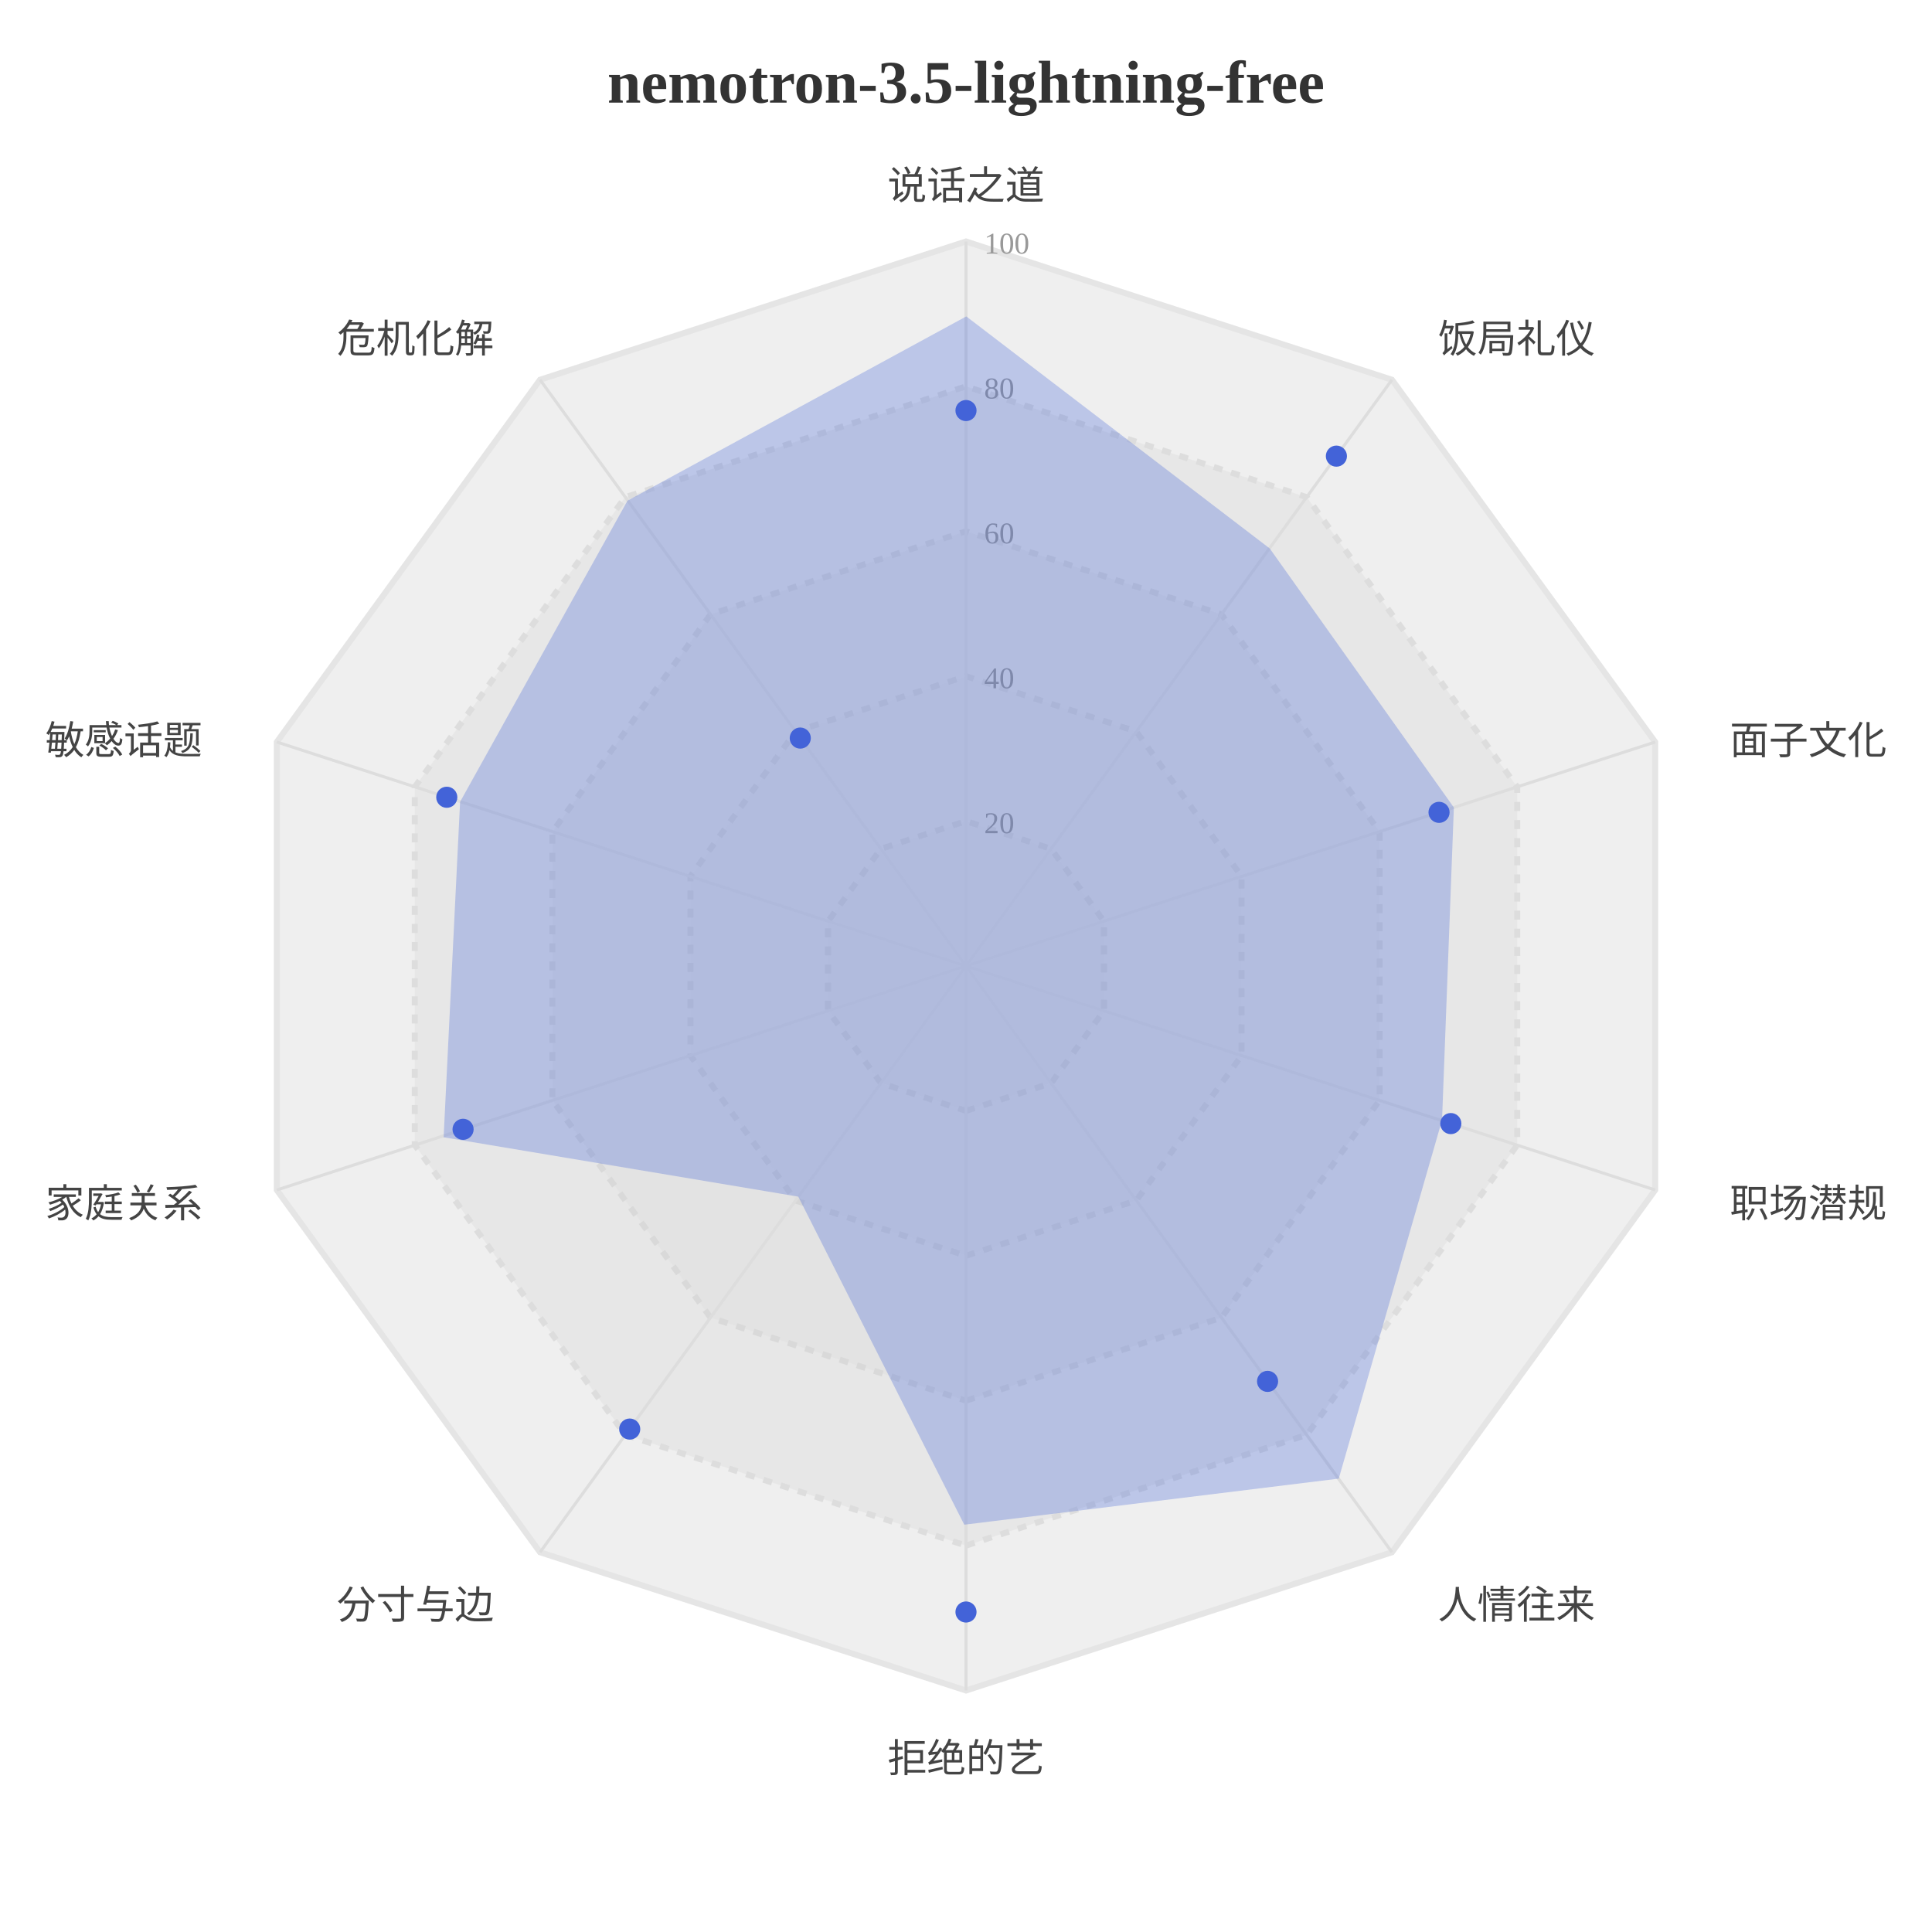
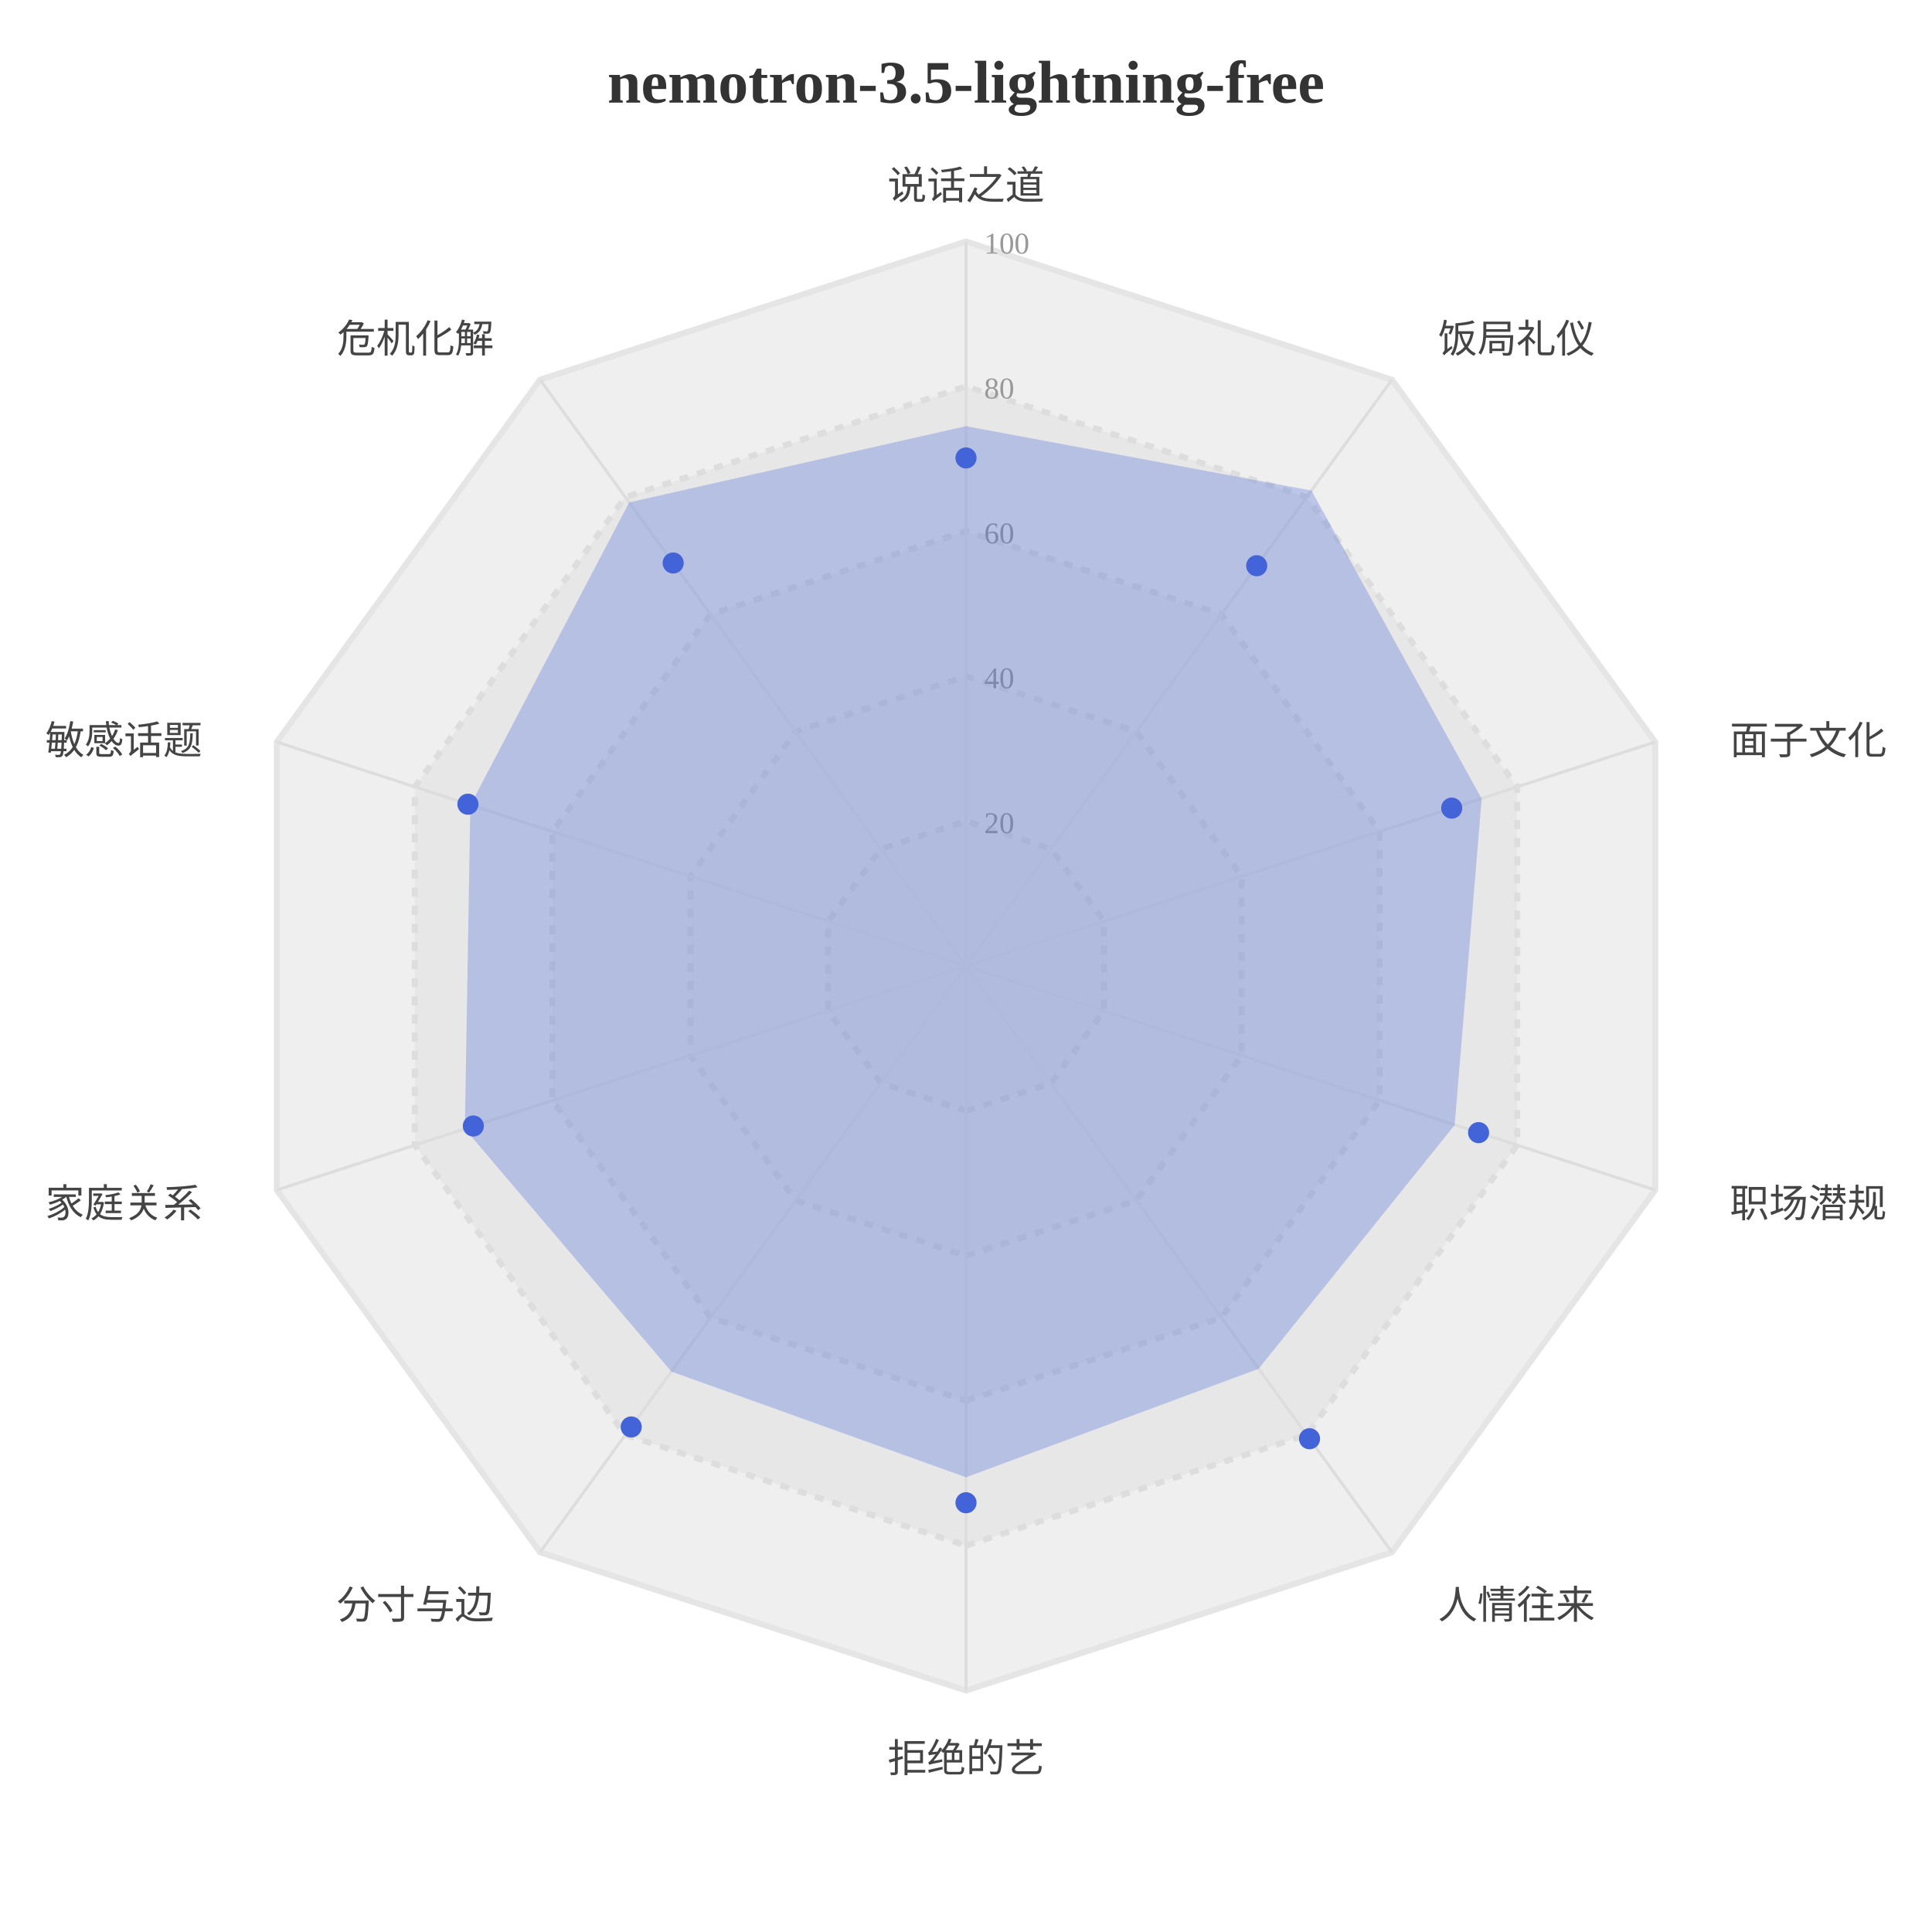
<svg xmlns="http://www.w3.org/2000/svg" width="640" height="640" viewBox="0 0 640 640">
  <text x="320.0" y="34" text-anchor="middle" font-size="20" font-weight="bold" fill="#333">nemotron-3.5-lightning-free</text>
  <polygon points="320.0,560.0 461.1,514.2 548.3,394.2 548.3,245.8 461.1,125.8 320.0,80.0 178.9,125.8 91.7,245.8 91.7,394.2 178.9,514.2" fill="#e0e0e0" opacity="0.5" stroke="#cccccc" stroke-width="2" />
  <text x="326.0" y="84.0" font-size="10" fill="#999">100</text>
  <polygon points="320.0,512.0 432.9,475.3 502.6,379.3 502.6,260.7 432.9,164.7 320.0,128.0 207.1,164.7 137.4,260.7 137.4,379.3 207.1,475.3" fill="#e0e0e0" opacity="0.5" stroke="#cccccc" stroke-width="2" stroke-dasharray="3,3" />
  <text x="326.0" y="132.0" font-size="10" fill="#999">80</text>
  <polygon points="320.0,464.0 404.6,436.5 457.0,364.5 457.0,275.5 404.6,203.5 320.0,176.0 235.4,203.5 183.0,275.5 183.0,364.5 235.4,436.5" fill="#e0e0e0" opacity="0.5" stroke="#cccccc" stroke-width="2" stroke-dasharray="3,3" />
  <text x="326.0" y="180.0" font-size="10" fill="#999">60</text>
  <polygon points="320.0,416.0 376.4,397.7 411.3,349.7 411.3,290.3 376.4,242.3 320.0,224.0 263.6,242.3 228.7,290.3 228.7,349.7 263.6,397.7" fill="#e0e0e0" opacity="0.5" stroke="#cccccc" stroke-width="2" stroke-dasharray="3,3" />
  <text x="326.0" y="228.0" font-size="10" fill="#999">40</text>
  <polygon points="320.0,368.0 348.2,358.8 365.7,334.8 365.7,305.2 348.2,281.2 320.0,272.0 291.8,281.2 274.3,305.2 274.3,334.8 291.8,358.8" fill="#e0e0e0" opacity="0.5" stroke="#cccccc" stroke-width="2" stroke-dasharray="3,3" />
  <text x="326.0" y="276.0" font-size="10" fill="#999">20</text>
  <line x1="320.0" y1="320.0" x2="320.0" y2="80.0" stroke="#ddd" stroke-width="1" />
  <text x="320.0" y="54.0" text-anchor="middle" font-size="13" fill="#444" dy="12">说话之道</text>
  <line x1="320.0" y1="320.0" x2="461.1" y2="125.8" stroke="#ddd" stroke-width="1" />
  <text x="476.4" y="104.8" text-anchor="start" font-size="13" fill="#444" dy="12">饭局礼仪</text>
  <line x1="320.0" y1="320.0" x2="548.3" y2="245.8" stroke="#ddd" stroke-width="1" />
  <text x="573.0" y="237.8" text-anchor="start" font-size="13" fill="#444" dy="12">面子文化</text>
  <line x1="320.0" y1="320.0" x2="548.3" y2="394.2" stroke="#ddd" stroke-width="1" />
  <text x="573.0" y="402.2" text-anchor="start" font-size="13" fill="#444" dy="1">职场潜规</text>
  <line x1="320.0" y1="320.0" x2="461.1" y2="514.2" stroke="#ddd" stroke-width="1" />
  <text x="476.4" y="535.2" text-anchor="start" font-size="13" fill="#444" dy="1">人情往来</text>
  <line x1="320.0" y1="320.0" x2="320.0" y2="560.0" stroke="#ddd" stroke-width="1" />
  <text x="320.0" y="586.0" text-anchor="middle" font-size="13" fill="#444" dy="1">拒绝的艺</text>
  <line x1="320.0" y1="320.0" x2="178.9" y2="514.2" stroke="#ddd" stroke-width="1" />
  <text x="163.6" y="535.2" text-anchor="end" font-size="13" fill="#444" dy="1">分寸与边</text>
  <line x1="320.0" y1="320.0" x2="91.7" y2="394.2" stroke="#ddd" stroke-width="1" />
  <text x="67.0" y="402.2" text-anchor="end" font-size="13" fill="#444" dy="1">家庭关系</text>
  <line x1="320.0" y1="320.0" x2="91.7" y2="245.8" stroke="#ddd" stroke-width="1" />
  <text x="67.0" y="237.8" text-anchor="end" font-size="13" fill="#444" dy="12">敏感话题</text>
  <line x1="320.0" y1="320.0" x2="178.9" y2="125.8" stroke="#ddd" stroke-width="1" />
  <text x="163.6" y="104.8" text-anchor="end" font-size="13" fill="#444" dy="12">危机化解</text>
-   <polygon points="320.0,504.0 442.7,488.9 476.7,370.9 480.6,267.8 419.9,182.4 320.0,106.0 208.6,166.6 153.4,265.9 148.0,375.9 265.1,395.5" fill="#4363d8" opacity="0.3" stroke="#4363d8" stroke-width="2" />
-   <circle cx="320.0" cy="136.0" r="3.5" fill="#4363d8" />
-   <circle cx="442.7" cy="151.1" r="3.5" fill="#4363d8" />
-   <circle cx="476.7" cy="269.1" r="3.5" fill="#4363d8" />
-   <circle cx="480.6" cy="372.2" r="3.5" fill="#4363d8" />
-   <circle cx="419.9" cy="457.6" r="3.5" fill="#4363d8" />
-   <circle cx="320.0" cy="534.0" r="3.5" fill="#4363d8" />
-   <circle cx="208.6" cy="473.4" r="3.5" fill="#4363d8" />
-   <circle cx="153.4" cy="374.1" r="3.5" fill="#4363d8" />
-   <circle cx="148.0" cy="264.1" r="3.5" fill="#4363d8" />
-   <circle cx="265.1" cy="244.5" r="3.5" fill="#4363d8" />
+   <polygon points="320.0,488.3 416.3,452.6 480.9,372.3 489.8,264.8 433.8,163.4 320.0,142.2 209.1,167.3 156.8,267.0 155.0,373.6 223.0,453.5" fill="#4363d8" opacity="0.3" stroke="#4363d8" stroke-width="2" />
+   <circle cx="320.0" cy="151.7" r="3.5" fill="#4363d8" />
+   <circle cx="416.3" cy="187.4" r="3.5" fill="#4363d8" />
+   <circle cx="480.9" cy="267.7" r="3.5" fill="#4363d8" />
+   <circle cx="489.8" cy="375.2" r="3.5" fill="#4363d8" />
+   <circle cx="433.8" cy="476.6" r="3.5" fill="#4363d8" />
+   <circle cx="320.0" cy="497.8" r="3.5" fill="#4363d8" />
+   <circle cx="209.1" cy="472.7" r="3.5" fill="#4363d8" />
+   <circle cx="156.8" cy="373.0" r="3.5" fill="#4363d8" />
+   <circle cx="155.0" cy="266.4" r="3.5" fill="#4363d8" />
+   <circle cx="223.0" cy="186.5" r="3.5" fill="#4363d8" />
</svg>
